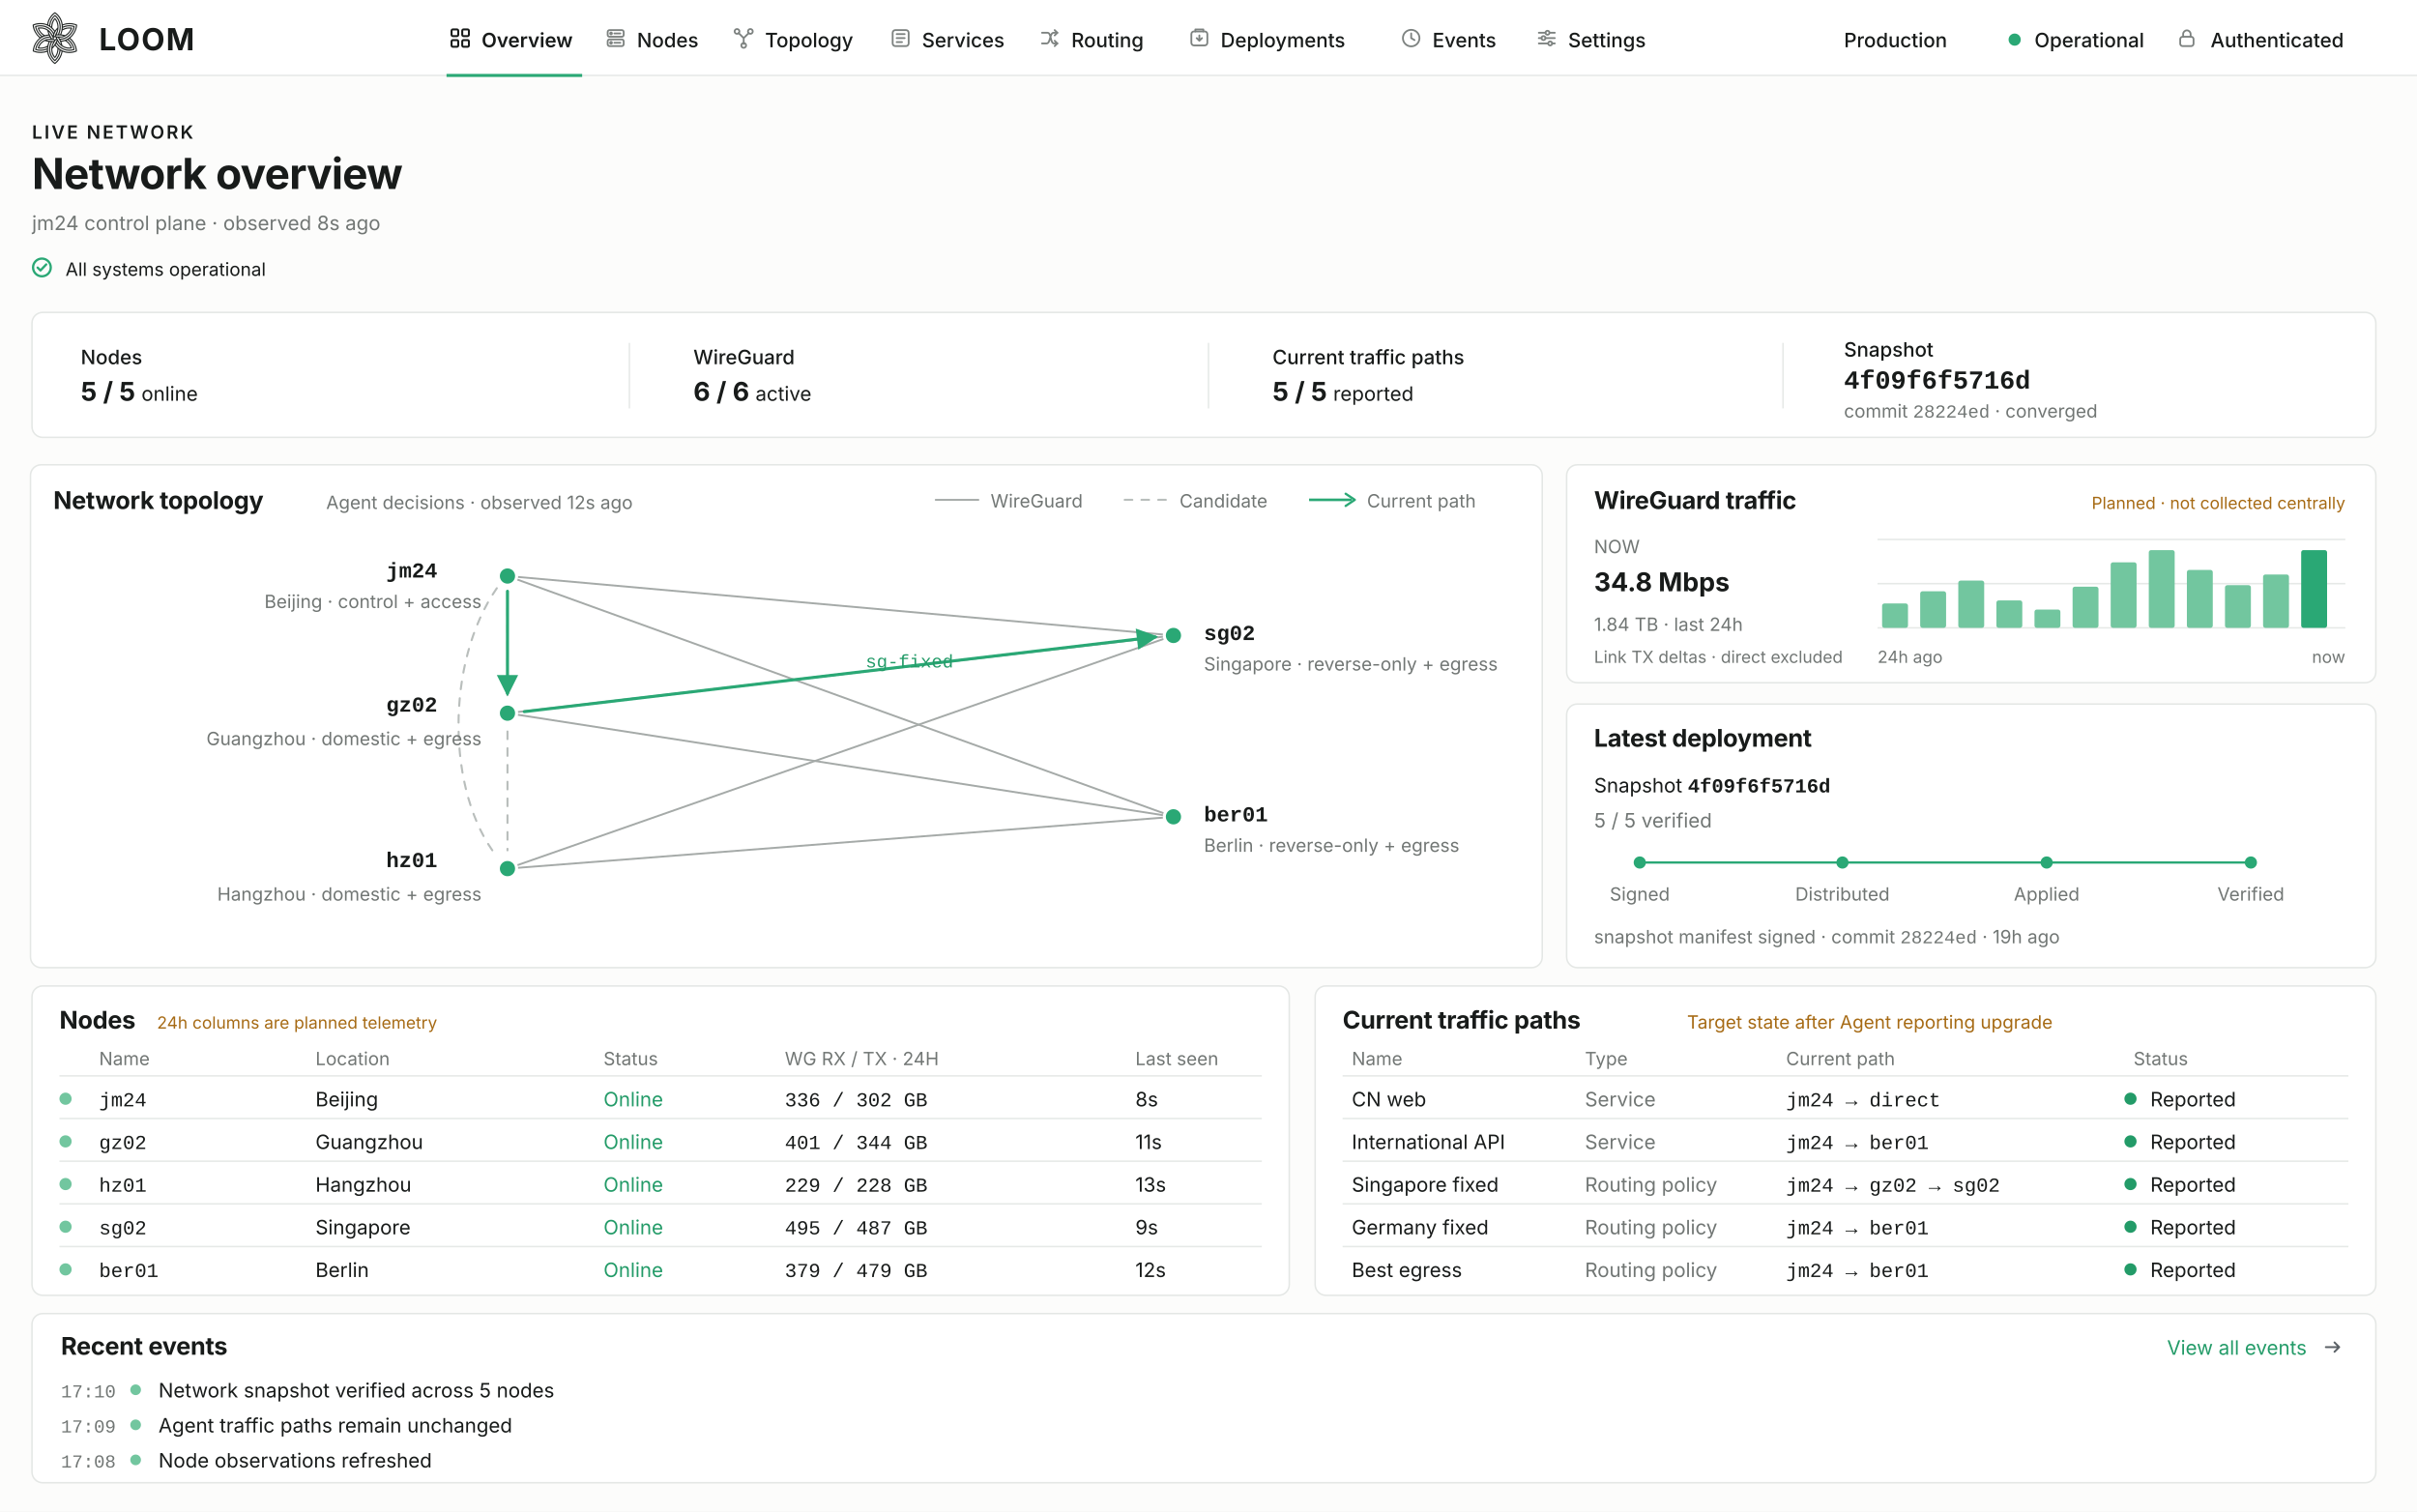
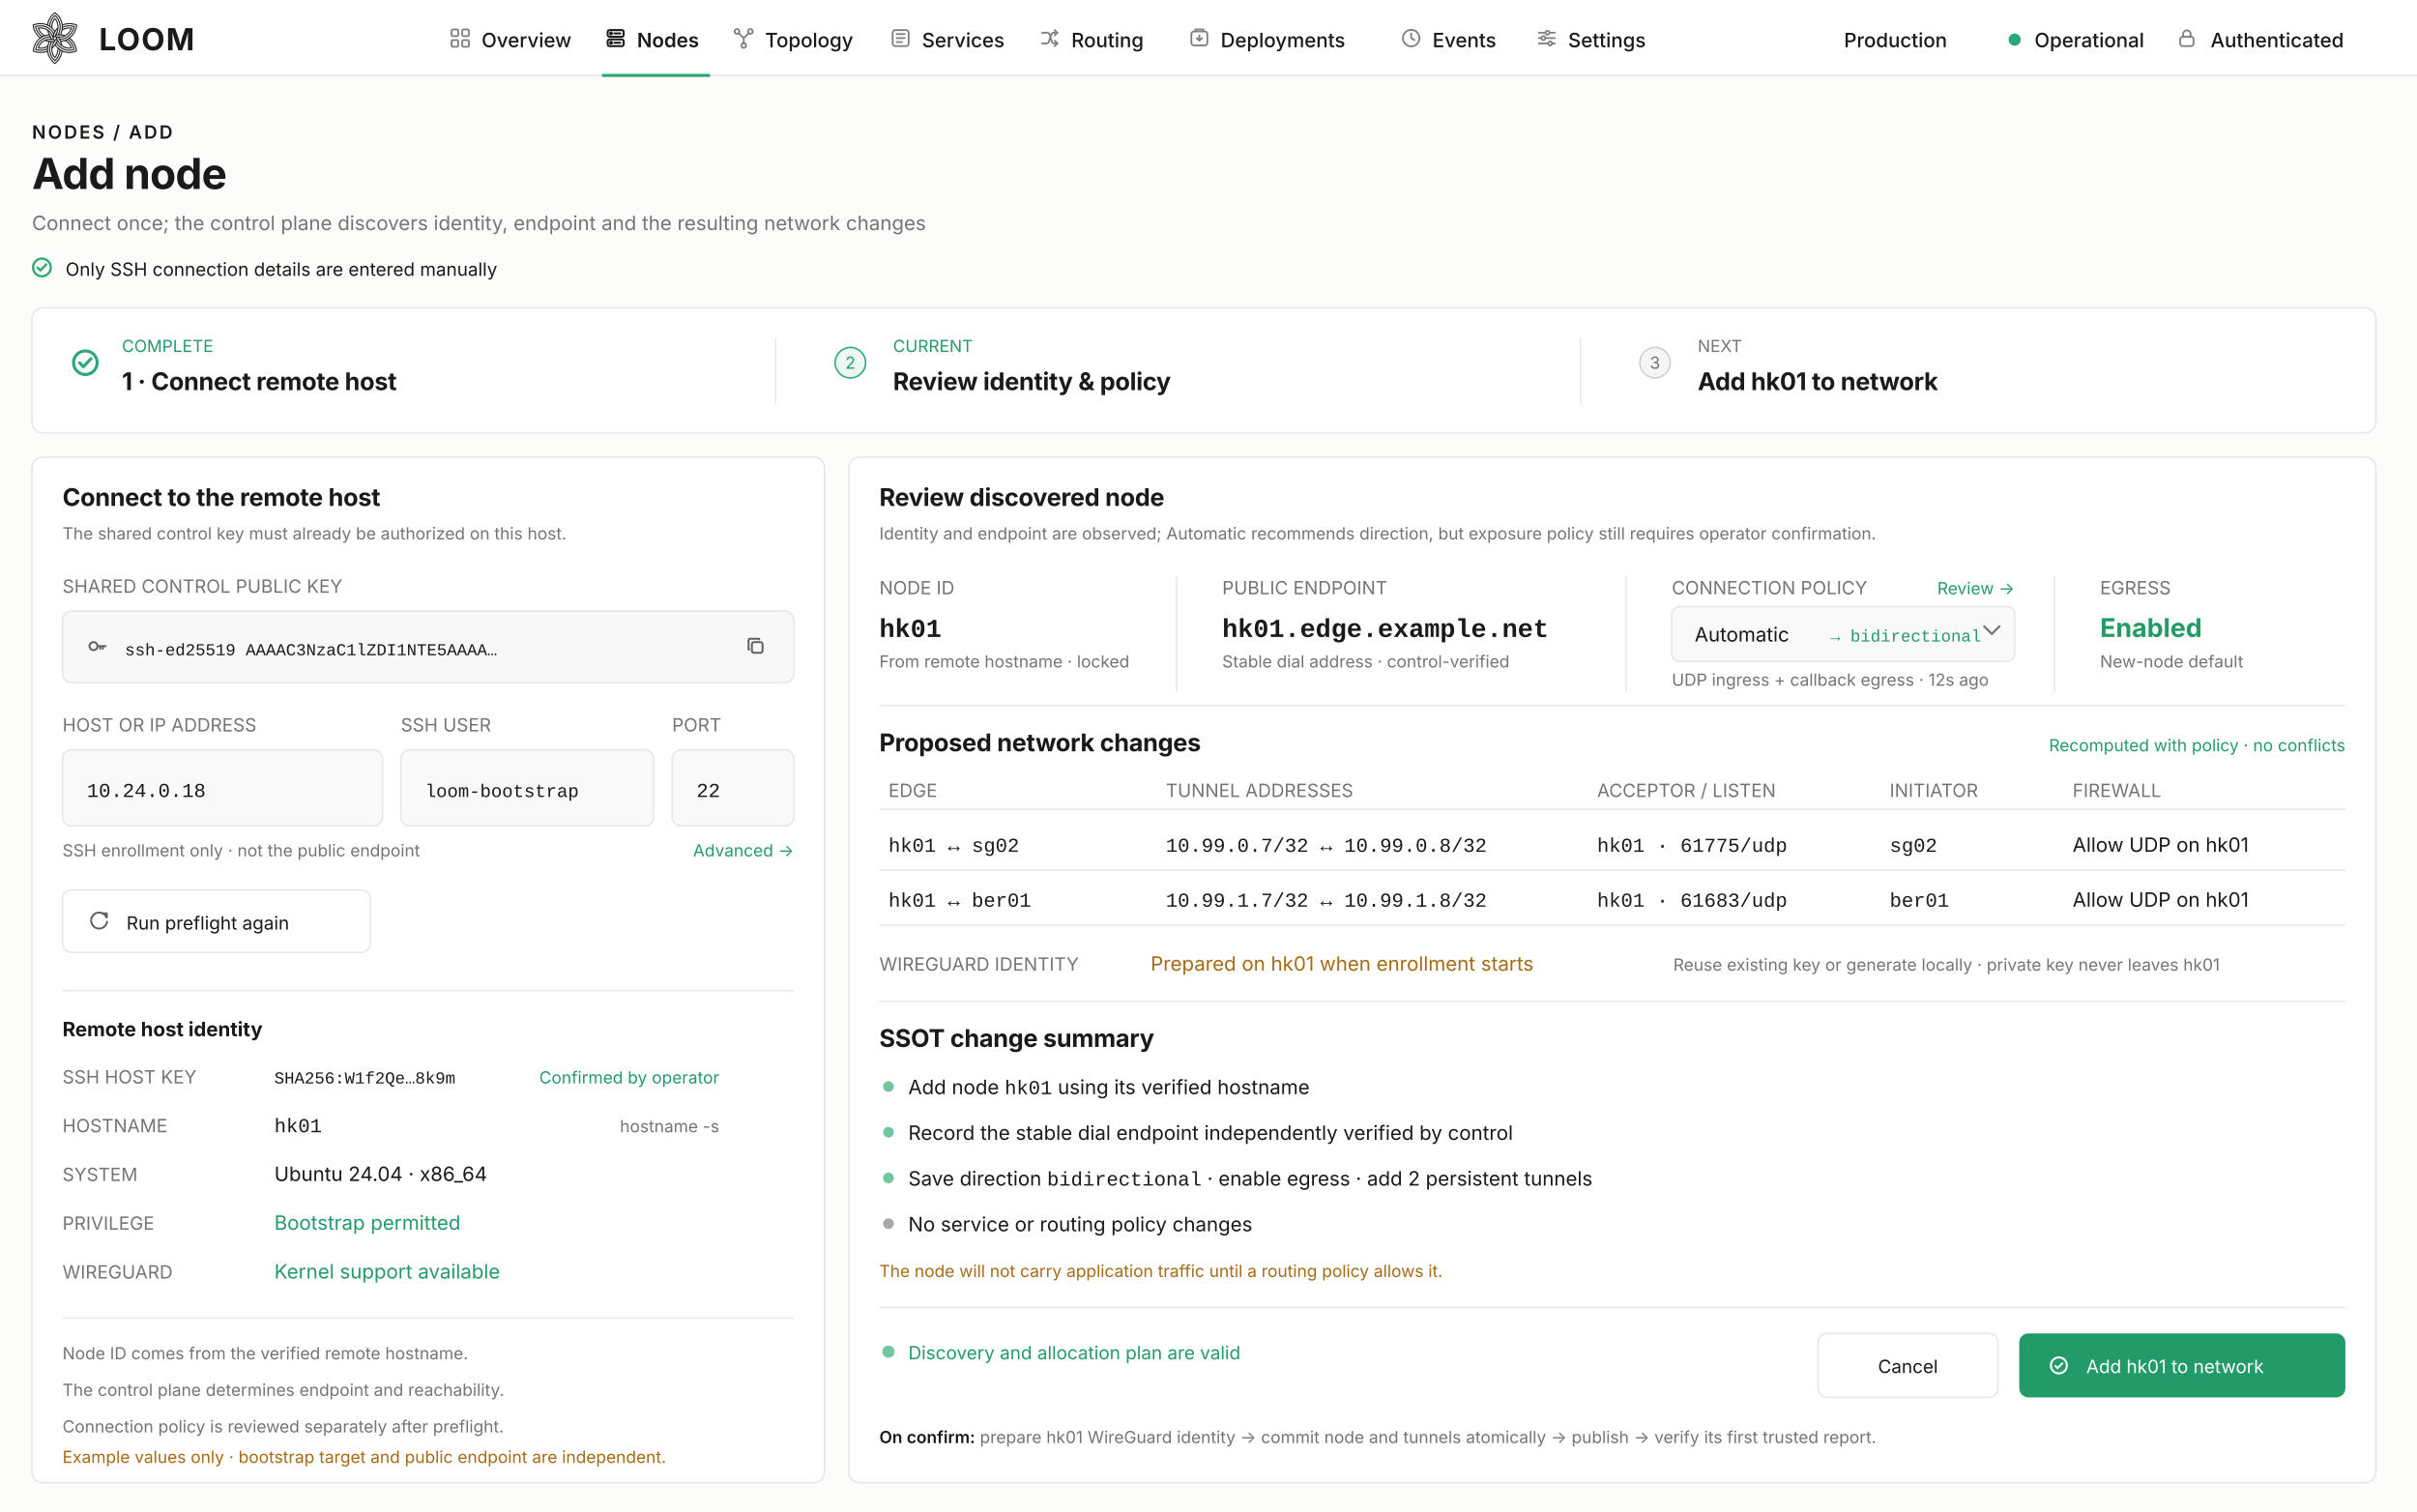
<svg xmlns="http://www.w3.org/2000/svg" width="1586" height="992" viewBox="0 0 1586 992" role="img" aria-labelledby="title description">
  <defs>
    <marker id="arrow-selected" markerWidth="7" markerHeight="7" refX="6" refY="3.5" orient="auto" markerUnits="strokeWidth">
      <path d="M0 0L7 3.5L0 7Z" fill="#2AA875" />
    </marker>
    <symbol id="icon-overview" viewBox="0 0 16 16">
      <rect x="1.5" y="1.5" width="5" height="5" rx="1" />
      <rect x="9.5" y="1.5" width="5" height="5" rx="1" />
      <rect x="1.5" y="9.5" width="5" height="5" rx="1" />
      <rect x="9.5" y="9.5" width="5" height="5" rx="1" />
    </symbol>
    <symbol id="icon-nodes" viewBox="0 0 16 16">
      <rect x="2" y="2" width="12" height="5" rx="1.4" />
      <rect x="2" y="9" width="12" height="5" rx="1.4" />
      <circle cx="4.5" cy="4.5" r=".7" />
      <circle cx="4.5" cy="11.5" r=".7" />
      <path d="M7 4.5h4.5M7 11.5h4.5" />
    </symbol>
    <symbol id="icon-topology" viewBox="0 0 16 16">
      <path d="M4.2 4.2L8 8m3.8-3.8L8 8m0 0v4.4" />
      <circle cx="3" cy="3" r="1.8" />
      <circle cx="13" cy="3" r="1.8" />
      <circle cx="8" cy="13.5" r="1.8" />
    </symbol>
    <symbol id="icon-services" viewBox="0 0 16 16">
      <rect x="2" y="2" width="12" height="12" rx="2" />
      <path d="M5 5h6M5 8h6M5 11h4" />
    </symbol>
    <symbol id="icon-traffic" viewBox="0 0 16 16">
      <path d="M2 4h4.2C9 4 8.2 12 11 12h2.5M2 12h3.5C8.4 12 7.7 4 10.7 4h2.8" />
      <path d="M11.5 2l2 2-2 2m0 4l2 2-2 2" />
    </symbol>
    <symbol id="icon-deployments" viewBox="0 0 16 16">
      <rect x="2" y="3" width="12" height="10.5" rx="2" />
      <path d="M5 3V1.5h6V3M8 6v4m-2-2 2 2 2-2" />
    </symbol>
    <symbol id="icon-events" viewBox="0 0 16 16">
      <circle cx="8" cy="8" r="6.2" />
      <path d="M8 4.5V8l2.5 1.5" />
    </symbol>
    <symbol id="icon-settings" viewBox="0 0 16 16">
      <path d="M2 4h5m3 0h4M2 8h2m3 0h7M2 12h7m3 0h2" />
      <circle cx="8.5" cy="4" r="1.5" />
      <circle cx="5.5" cy="8" r="1.5" />
      <circle cx="10.5" cy="12" r="1.5" />
    </symbol>
    <symbol id="icon-status-ok" viewBox="0 0 16 16">
      <circle cx="8" cy="8" r="6.2" />
      <path d="M5 8.1l2 2 4-4.2" />
    </symbol>
    <symbol id="icon-lock" viewBox="0 0 16 16">
      <rect x="3" y="7" width="10" height="7" rx="1.8" />
      <path d="M5.2 7V5a2.8 2.8 0 0 1 5.6 0v2" />
    </symbol>
    <symbol id="icon-refresh" viewBox="0 0 16 16">
      <path d="M13.6 5.8A6 6 0 1 0 14 9" />
      <path d="M10.8 2.7h3v3" />
    </symbol>
    <symbol id="icon-filter" viewBox="0 0 16 16">
      <path d="M2 3h12L9.5 8v4.2L6.5 14V8Z" />
    </symbol>
    <symbol id="icon-download" viewBox="0 0 16 16">
      <path d="M8 2v8m-3-3 3 3 3-3M2.5 13.5h11" />
    </symbol>
    <symbol id="icon-check" viewBox="0 0 16 16">
      <circle cx="8" cy="8" r="6" />
      <path d="M5 8l2 2 4-4" />
    </symbol>
    <symbol id="icon-save" viewBox="0 0 16 16">
      <path d="M2.5 2.5h9l2 2v9h-11Z" />
      <path d="M5 2.5v4h6v-4M5 13v-4h6v4" />
    </symbol>
    <symbol id="icon-plus" viewBox="0 0 16 16">
      <path d="M8 3v10M3 8h10" />
    </symbol>
    <symbol id="icon-search" viewBox="0 0 16 16">
      <circle cx="7" cy="7" r="4.5" />
      <path d="m10.5 10.5 3 3" />
    </symbol>
    <symbol id="icon-arrow-right" viewBox="0 0 16 16">
      <path d="M2.5 8h10M9 4.5 12.5 8 9 11.5" />
    </symbol>
    <symbol id="icon-edit" viewBox="0 0 16 16">
      <path d="M3 11.8 2.5 14l2.2-.5 8.2-8.2-1.7-1.7Z" />
      <path d="m10.3 4.5 1.7 1.7" />
    </symbol>
    <symbol id="icon-trash" viewBox="0 0 16 16">
      <path d="M3.5 4.5h9M6 4.5V2.7h4v1.8m1.5 0-.6 9h-5.8l-.6-9M6.8 7v4m2.4-4v4" />
    </symbol>
    <symbol id="icon-key" viewBox="0 0 16 16">
      <circle cx="5" cy="8" r="3" />
      <path d="M8 8h6m-2 0v2m-2-2v2" />
    </symbol>
    <symbol id="icon-copy" viewBox="0 0 16 16">
      <rect x="5" y="5" width="8" height="8" rx="1.5" />
      <path d="M3 10.5H2.5V3.5a1 1 0 0 1 1-1h7V3" />
    </symbol>
    <style>

      .ui { font-family: Inter, "Atkinson Hyperlegible Next", ui-sans-serif, system-ui, -apple-system, "Segoe UI", sans-serif; fill: #181B1A; }
      .mono { font-family: "Intel One Mono", "SFMono-Regular", Consolas, "Liberation Mono", monospace; }
      .muted { fill: #717674; }
      .faint { fill: #9BA09E; }
      .green { fill: #239B68; }
      .amber { fill: #A66A14; }
      .red { fill: #B84C4C; }
      .blue { fill: #477D9C; }
      .heading { font-size: 28px; font-weight: 700; letter-spacing: -0.45px; }
      .eyebrow { font-size: 12px; font-weight: 600; letter-spacing: 1.35px; }
      .section { font-size: 16px; font-weight: 650; letter-spacing: -0.15px; }
      .subsection { font-size: 13px; font-weight: 650; }
      .label { font-size: 13px; font-weight: 500; }
      .body { font-size: 13px; font-weight: 400; }
      .small { font-size: 12px; font-weight: 400; }
      .tiny { font-size: 11px; font-weight: 400; }
      .metric { font-size: 17px; font-weight: 650; }
      .wordmark { font-size: 20px; font-weight: 700; letter-spacing: 0.8px; }
      .nav { font-size: 13px; font-weight: 450; }
      .nav-icon { fill: none; stroke: #7D8280; stroke-width: 1.35; stroke-linecap: round; stroke-linejoin: round; }
      .nav-icon-active { fill: none; stroke: #181B1A; stroke-width: 1.5; stroke-linecap: round; stroke-linejoin: round; }
      .status-icon { fill: none; stroke: #2AA875; stroke-width: 1.6; stroke-linecap: round; stroke-linejoin: round; }
      .action-icon { fill: none; stroke: #5B6166; stroke-width: 1.45; stroke-linecap: round; stroke-linejoin: round; }
      .panel { fill: #FFFFFF; stroke: #E4E7E5; stroke-width: 1; }
      .panel-soft { fill: #F8F9F8; stroke: #E4E7E5; stroke-width: 1; }
      .rule { stroke: #E6E9E7; stroke-width: 1; }
      .rule-dark { stroke: #CBD0CD; stroke-width: 1; }
      .status-dot { fill: #2AA875; }
      .quiet-dot { fill: #72C69F; }
      .warn-dot { fill: #D79B3B; }
      .bad-dot { fill: #C65A5A; }
      .neutral-dot { fill: #A5AAA8; }
      .wg { fill: none; stroke: #A5AAA8; stroke-width: 1.25; stroke-linecap: round; }
      .candidate { fill: none; stroke: #B9BEBC; stroke-width: 1.35; stroke-dasharray: 5 6; stroke-linecap: round; }
      .selected { fill: none; stroke: #2AA875; stroke-width: 2; stroke-linecap: round; stroke-linejoin: round; marker-end: url(#arrow-selected); }
      .chip { fill: #F4F6F5; stroke: #DEE2DF; stroke-width: 1; }
      .chip-green { fill: #EEF8F3; stroke: #B9DEC9; stroke-width: 1; }
      .chip-amber { fill: #FFF8EB; stroke: #E7D3AB; stroke-width: 1; }
      .button { fill: #181B1A; }
      .button-green { fill: #239B68; }
      .button-disabled { fill: #EFF1F0; stroke: #DDE1DF; stroke-width: 1; }
      .code-bg { fill: #F7F8F7; stroke: #E4E7E5; stroke-width: 1; }
      .timeline { fill: none; stroke: #CBD0CD; stroke-width: 1.3; }
      .timeline-ok { fill: none; stroke: #2AA875; stroke-width: 1.7; }
      .stage-line { stroke: #2AA875; stroke-width: 1.5; }
      .route-dot { fill: #239B68; }
      .node-name { font-size: 14px; font-weight: 650; }

    </style>
  </defs>
  <rect width="1586" height="992" fill="#FCFCFB" />
  <rect x="0" y="0" width="1586" height="50" fill="#FFFFFF" />
  <line class="rule" x1="0" y1="49.5" x2="1586" y2="49.5" />
  <svg x="18" y="7" width="36" height="36" viewBox="127 112 1000 1000" preserveAspectRatio="xMidYMid meet" aria-label="Loom">
    <g transform="translate(0,1254) scale(1,-1)">
      <path d="M616 1108 c-67 -49 -118 -133 -129 -209 0 -6 0 -6 -14 -1 -75 27 -166 24 -239 -6 -13 -5 -14 -7 -11 -29 12 -80 53 -155 115 -211 l9 -8 -6 -5 c-61 -53 -100 -121 -114 -200 -5 -31 -5 -38 4 -42 57 -26 138 -34 203 -20 13 2 22 5 39 10 14 5 14 5 15 -2 9 -70 60 -155 121 -204 17 -15 18 -15 34 -2 47 37 87 93 107 151 7 20 16 52 16 60 0 4 1 4 12 0 72 -28 158 -27 236 3 17 6 17 7 15 27 -8 79 -49 159 -111 215 l-9 9 10 9 c61 53 105 139 114 219 2 15 1 16 -28 26 -75 25 -156 25 -227 -2 -4 -1 -8 -2 -8 -2 -1 0 -2 7 -3 15 -15 81 -60 152 -126 198 -12 9 -14 9 -25 1z M639 1084 c105 -82 142 -225 92 -356 -7 -18 -7 -17 -16 -17 -4 0 -8 1 -8 1 -1 1 1 7 4 15 32 78 30 170 -5 243 -16 35 -40 66 -68 88 -9 8 -11 8 -20 0 -47 -39 -82 -103 -93 -169 -1 -7 -2 -12 -2 -13 -1 0 -17 8 -17 9 -1 1 4 27 7 40 13 44 37 89 68 124 15 16 44 43 47 43 0 0 5 -3 11 -8z M638 1031 c77 -72 98 -200 50 -307 -3 -8 -5 -11 -7 -12 -2 -1 -17 -1 -18 0 -1 0 2 6 5 12 44 94 31 213 -31 278 -10 11 -12 10 -29 -12 -26 -36 -44 -83 -47 -128 0 -6 -1 -11 -1 -11 -1 0 -6 4 -16 11 -4 3 2 39 12 67 13 41 41 84 68 108 4 4 3 4 14 -6z M635 973 c24 -33 37 -74 40 -124 l0 -15 -10 -10 c-11 -11 -23 -25 -32 -38 -6 -8 -5 -9 -13 3 -9 13 -19 24 -30 36 l-10 10 0 13 c3 48 18 94 42 128 6 7 6 7 13 -3z M413 893 c79 -13 148 -56 193 -118 12 -17 11 -15 6 -26 -3 -6 -5 -10 -5 -10 0 0 -4 6 -9 13 -66 103 -190 147 -314 114 -20 -6 -21 -6 -14 -34 15 -60 54 -120 102 -158 9 -8 9 -7 0 -12 -9 -6 -8 -6 -18 2 -57 48 -97 120 -110 196 -2 14 -3 13 7 16 22 9 53 16 85 19 13 2 61 0 77 -2z M923 895 c30 -3 83 -16 89 -22 2 -2 -7 -43 -14 -64 -34 -100 -109 -176 -200 -203 -23 -7 -59 -13 -61 -11 -2 2 -8 16 -8 16 0 1 7 2 16 2 74 9 136 45 185 108 27 35 49 81 57 120 4 17 3 19 -13 24 -62 19 -135 15 -193 -9 -9 -4 -9 -5 -9 7 l0 10 9 3 c25 10 56 17 83 19 9 1 50 1 59 0z M400 854 c70 -9 134 -47 176 -104 7 -11 21 -34 21 -36 0 -2 -6 -24 -7 -25 0 -1 -4 5 -8 13 -38 76 -106 124 -190 134 -14 2 -49 1 -62 -1 -16 -3 -18 -5 -12 -21 14 -42 48 -88 87 -117 7 -5 13 -10 13 -10 0 -1 -17 -9 -18 -9 -5 0 -42 35 -56 52 -24 29 -46 72 -54 105 -3 11 -3 10 11 14 30 8 67 10 99 5z M926 854 c13 -1 39 -7 40 -9 2 -2 -8 -34 -17 -55 -43 -93 -125 -152 -220 -158 l-11 0 -6 9 c-3 5 -5 9 -5 9 0 1 8 1 18 1 56 0 107 23 153 69 29 29 59 79 63 104 1 10 -11 13 -53 12 -42 0 -71 -6 -107 -24 -12 -6 -11 -6 -10 5 1 4 1 9 1 10 0 3 1 3 13 8 45 19 93 26 141 19z M391 816 c30 -3 68 -16 91 -32 l6 -3 4 -15 c4 -16 10 -34 16 -47 4 -11 4 -11 -3 -11 -12 -2 -37 -6 -48 -9 -16 -4 -14 -4 -26 4 -38 25 -67 57 -86 96 -7 15 -7 16 0 17 10 1 36 1 46 0z M914 816 c3 -2 2 -5 -4 -18 -19 -39 -53 -75 -89 -97 l-8 -5 -11 3 c-15 4 -33 8 -45 9 -6 1 -11 2 -11 2 -1 0 1 7 4 14 6 17 12 36 15 48 l1 9 9 5 c27 15 55 25 85 30 10 1 51 1 54 0z M669 789 c-4 -19 -7 -27 -14 -39 -10 -18 -20 -39 -29 -64 -1 -4 -2 -5 -10 -9 -9 -5 -9 -5 -5 11 10 40 28 75 51 103 10 12 10 12 7 -2z M529 746 c14 -16 17 -20 25 -37 8 -17 22 -42 30 -54 5 -9 6 -24 1 -26 -7 -2 -13 5 -35 46 -15 28 -35 75 -35 83 0 2 7 -4 14 -12z M721 691 c25 -1 43 -3 61 -8 4 0 2 -2 -8 -5 -19 -6 -28 -7 -48 -6 -12 1 -29 1 -46 1 -36 -1 -37 -1 -33 11 2 7 1 6 24 7 12 0 23 1 26 1 2 0 13 0 24 -1z M525 681 c5 -10 5 -10 -7 -10 -120 -9 -223 -101 -248 -221 -4 -22 -4 -23 11 -28 61 -19 132 -16 192 7 5 2 9 3 10 3 0 0 0 -5 0 -10 l1 -9 -9 -4 c-62 -24 -145 -25 -216 -1 -17 5 -16 4 -14 15 15 104 74 190 160 235 34 17 63 25 108 30 8 1 7 2 12 -7z M638 655 l9 -4 0 -10 c1 -13 2 -12 -10 -19 l-9 -6 -10 6 -9 6 -1 11 0 11 9 5 c12 6 11 6 21 0z M683 651 c0 -1 6 -10 12 -21 18 -30 29 -54 39 -82 6 -19 6 -19 -4 -9 -16 16 -22 25 -30 42 -7 14 -25 48 -30 54 -2 3 -3 15 -1 16 1 2 13 1 14 0z M546 642 c3 -5 5 -9 5 -9 0 -1 -7 -1 -16 -1 -94 0 -185 -66 -216 -155 -7 -22 -6 -23 23 -27 44 -5 89 3 131 21 7 3 13 6 13 6 0 -1 -1 -5 -1 -11 l-1 -11 -11 -5 c-53 -22 -115 -26 -174 -12 -11 3 -10 3 -9 10 8 39 30 82 58 115 44 53 119 88 184 88 l9 0 5 -9z M902 622 c45 -39 79 -92 96 -151 5 -19 10 -43 10 -51 l1 -7 -14 -5 c-89 -30 -180 -22 -253 22 -40 25 -68 49 -93 83 l-7 10 4 7 c7 13 6 12 12 3 73 -104 198 -148 317 -110 12 4 13 4 8 27 -9 42 -31 88 -59 123 -8 10 -33 35 -42 41 -6 5 -6 5 2 11 9 6 8 6 18 -3z M542 610 c10 -1 27 -1 38 -1 l20 0 8 -5 c4 -2 8 -4 8 -5 0 0 -1 -2 -2 -4 l-1 -4 -43 0 c-45 1 -55 2 -81 7 -8 1 -14 3 -15 3 0 1 15 6 27 8 15 3 15 3 20 2 2 0 11 0 21 -1z M661 609 c5 -9 -53 -107 -73 -125 -3 -3 -3 0 1 14 4 17 8 26 14 37 12 18 31 52 34 60 1 2 4 5 11 10 11 7 11 7 13 4z M863 604 c48 -36 83 -90 98 -148 2 -7 3 -14 3 -14 -1 -1 -5 -3 -11 -4 -90 -23 -180 3 -247 69 -17 18 -42 51 -42 56 0 2 9 20 10 20 0 0 3 -4 5 -8 36 -66 102 -112 177 -124 12 -2 51 -2 64 0 19 4 21 5 17 17 -15 50 -55 103 -97 128 -1 1 -2 2 -2 2 0 1 17 10 19 10 0 0 3 -2 6 -4z M458 585 c12 -4 37 -9 48 -11 8 0 7 0 3 -10 -5 -13 -13 -36 -16 -49 -3 -13 -2 -12 -19 -21 -38 -19 -72 -26 -112 -25 -22 1 -23 1 -23 5 3 13 23 45 41 67 16 18 58 49 64 48 1 -1 7 -2 14 -4z M824 583 c35 -22 63 -53 81 -89 6 -12 11 -22 10 -23 -4 -3 -47 -2 -68 2 -26 5 -69 24 -82 35 0 1 -2 8 -4 17 -2 9 -6 23 -10 32 -6 19 -6 18 1 19 14 1 57 11 59 13 1 1 4 0 13 -6z M553 570 c1 -1 1 -2 -2 -7 -11 -21 -21 -55 -26 -82 -15 -86 17 -180 82 -245 20 -20 19 -20 40 0 44 45 71 101 82 165 1 6 2 11 2 11 0 1 4 -1 9 -4 l8 -4 0 -5 c-11 -74 -51 -146 -110 -198 -12 -10 -10 -10 -21 -1 -77 65 -122 167 -113 259 3 34 14 74 26 103 l4 9 9 0 c5 0 9 0 10 -1z M597 570 c0 -1 -4 -9 -8 -18 -43 -88 -35 -184 20 -258 15 -20 17 -21 27 -10 30 33 52 90 57 145 0 11 0 11 10 3 10 -7 9 -6 7 -19 -7 -62 -34 -117 -76 -161 l-7 -7 -8 8 c-51 50 -82 131 -77 200 3 35 12 70 28 103 l7 14 10 0 c5 0 10 0 10 0z M639 493 c5 -6 14 -17 22 -24 l13 -14 0 -8 c0 -44 -14 -93 -38 -130 -9 -14 -9 -14 -13 -8 -26 35 -42 84 -42 127 l0 11 12 12 c11 12 22 25 31 38 3 4 6 7 6 7 0 0 4 -5 9 -11z" fill="#252927" fill-rule="evenodd" clip-rule="evenodd" />
    </g>
  </svg>
  <text class="ui wordmark" x="65" y="33">LOOM</text>
  <g class="ui nav">
-     <use href="#icon-overview" x="295" y="18" width="14" height="14" class="nav-icon-active" />
-     <text x="316" y="31" font-weight="600">Overview</text>
-     <use href="#icon-nodes" x="397" y="18" width="14" height="14" class="nav-icon" />
-     <text x="418" y="31">Nodes</text>
+     <use href="#icon-overview" x="295" y="18" width="14" height="14" class="nav-icon" />
+     <text x="316" y="31">Overview</text>
+     <use href="#icon-nodes" x="397" y="18" width="14" height="14" class="nav-icon-active" />
+     <text x="418" y="31" font-weight="600">Nodes</text>
    <use href="#icon-topology" x="481" y="18" width="14" height="14" class="nav-icon" />
    <text x="502" y="31">Topology</text>
    <use href="#icon-services" x="584" y="18" width="14" height="14" class="nav-icon" />
    <text x="605" y="31">Services</text>
    <use href="#icon-traffic" x="682" y="18" width="14" height="14" class="nav-icon" />
    <text x="703" y="31">Routing</text>
    <use href="#icon-deployments" x="780" y="18" width="14" height="14" class="nav-icon" />
    <text x="801" y="31">Deployments</text>
    <use href="#icon-events" x="919" y="18" width="14" height="14" class="nav-icon" />
    <text x="940" y="31">Events</text>
    <use href="#icon-settings" x="1008" y="18" width="14" height="14" class="nav-icon" />
    <text x="1029" y="31">Settings</text>
  </g>
-   <line x1="293" y1="49.5" x2="382" y2="49.5" stroke="#2AA875" stroke-width="2" />
+   <line x1="395" y1="49.5" x2="466" y2="49.5" stroke="#2AA875" stroke-width="2" />
  <g class="ui nav">
    <text x="1210" y="31">Production</text>
    <circle class="status-dot" cx="1322" cy="26" r="4" />
    <text x="1335" y="31">Operational</text>
    <use href="#icon-lock" x="1428" y="18" width="14" height="14" class="nav-icon" />
    <text x="1538" y="31" text-anchor="end">Authenticated</text>
  </g>
  <g class="ui">
-     <text class="eyebrow" x="21" y="91">LIVE NETWORK</text>
-     <text class="heading" x="21" y="124">Network overview</text>
-     <text class="body muted" x="21" y="151">jm24 control plane · observed 8s ago</text>
+     <text class="eyebrow" x="21" y="91">NODES / ADD</text>
+     <text class="heading" x="21" y="124">Add node</text>
+     <text class="body muted" x="21" y="151">Connect once; the control plane discovers identity, endpoint and the resulting network changes</text>
    <use href="#icon-status-ok" x="20" y="168" width="15" height="15" class="status-icon" />
-     <text class="small" x="43" y="181">All systems operational</text>
-   </g>
-   <rect class="panel" x="21" y="205" width="1538" height="82" rx="7" />
+     <text class="small" x="43" y="181">Only SSH connection details are entered manually</text>
+   </g>
+   <rect class="panel" x="21" y="202" width="1538" height="82" rx="7" />
  <g class="ui">
-     <text class="label" x="53" y="239">Nodes</text>
-     <text class="metric" x="53" y="263">5 / 5 <tspan class="body" font-weight="400">online</tspan>
-     </text>
-     <text class="label" x="455" y="239">WireGuard</text>
-     <text class="metric" x="455" y="263">6 / 6 <tspan class="body" font-weight="400">active</tspan>
-     </text>
-     <text class="label" x="835" y="239">Current traffic paths</text>
-     <text class="metric" x="835" y="263">5 / 5 <tspan class="body" font-weight="400">reported</tspan>
-     </text>
-     <text class="label" x="1210" y="234">Snapshot</text>
-     <text class="metric mono" x="1210" y="255">4f09f6f5716d</text>
-     <text class="small muted" x="1210" y="274">commit <tspan class="mono">28224ed</tspan> · converged</text>
-   </g>
-   <line class="rule" x1="413" y1="225" x2="413" y2="268" />
-   <line class="rule" x1="793" y1="225" x2="793" y2="268" />
-   <line class="rule" x1="1170" y1="225" x2="1170" y2="268" />
-   <rect class="panel" x="20" y="305" width="992" height="330" rx="7" />
+     <use href="#icon-status-ok" x="46" y="228" width="20" height="20" class="status-icon" />
+     <text class="tiny green" x="80" y="231">COMPLETE</text>
+     <text class="section" x="80" y="256">1 · Connect remote host</text>
+     <circle cx="558" cy="238" r="10" fill="#EEF8F3" stroke="#2AA875" />
+     <text class="tiny green" x="558" y="242" text-anchor="middle" font-weight="650">2</text>
+     <text class="tiny green" x="586" y="231">CURRENT</text>
+     <text class="section" x="586" y="256">Review identity &amp; policy</text>
+     <circle cx="1086" cy="238" r="10" fill="#F4F6F5" stroke="#CBD0CD" />
+     <text class="tiny muted" x="1086" y="242" text-anchor="middle" font-weight="650">3</text>
+     <text class="tiny muted" x="1114" y="231">NEXT</text>
+     <text class="section" x="1114" y="256">Add hk01 to network</text>
+   </g>
+   <line class="rule" x1="509" y1="222" x2="509" y2="265" />
+   <line class="rule" x1="1037" y1="222" x2="1037" y2="265" />
+   <rect class="panel" x="21" y="300" width="520" height="673" rx="7" />
  <g class="ui">
-     <text class="section" x="35" y="334">Network topology</text>
-     <text class="small muted" x="214" y="334">Agent decisions · observed 12s ago</text>
-     <line class="wg" x1="614" y1="328" x2="642" y2="328" />
-     <text class="small muted" x="650" y="333">WireGuard</text>
-     <line class="candidate" x1="738" y1="328" x2="766" y2="328" />
-     <text class="small muted" x="774" y="333">Candidate</text>
-     <line x1="859" y1="328" x2="887" y2="328" stroke="#2AA875" stroke-width="1.7" />
-     <path d="M883 324L889 328L883 332" fill="none" stroke="#2AA875" stroke-width="1.5" stroke-linecap="round" stroke-linejoin="round" />
-     <text class="small muted" x="897" y="333">Current path</text>
-   </g>
-   <g aria-label="Six persistent WireGuard links">
-     <line class="wg" x1="333" y1="378" x2="770" y2="417" />
-     <line class="wg" x1="333" y1="378" x2="770" y2="536" />
-     <line class="wg" x1="333" y1="468" x2="770" y2="417" />
-     <line class="wg" x1="333" y1="468" x2="770" y2="536" />
-     <line class="wg" x1="333" y1="570" x2="770" y2="417" />
-     <line class="wg" x1="333" y1="570" x2="770" y2="536" />
-   </g>
-   <g aria-label="Domestic candidate paths">
-     <line class="candidate" x1="333" y1="388" x2="333" y2="456" />
-     <line class="candidate" x1="333" y1="480" x2="333" y2="558" />
-     <path class="candidate" d="M326 386C292 435 293 520 326 562" />
-   </g>
-   <path class="selected" d="M333 388L333 455" />
-   <path class="selected" d="M344 467L758 418" />
-   <text class="ui small green mono" x="568" y="438">sg-fixed</text>
+     <text class="section" x="41" y="332">Connect to the remote host</text>
+     <text class="tiny muted" x="41" y="354">The shared control key must already be authorized on this host.</text>
+     <text class="small muted" x="41" y="389">SHARED CONTROL PUBLIC KEY</text>
+     <rect class="code-bg" x="41" y="401" width="480" height="47" rx="6" />
+     <use href="#icon-key" x="57" y="417" width="14" height="14" class="action-icon" />
+     <text class="tiny mono" x="82" y="430">ssh-ed25519 AAAAC3NzaC1lZDI1NTE5AAAA…</text>
+     <use href="#icon-copy" x="489" y="417" width="14" height="14" class="action-icon" aria-label="Copy shared control public key" />
+     <text class="small muted" x="41" y="480">HOST OR IP ADDRESS</text>
+     <text class="small muted" x="263" y="480">SSH USER</text>
+     <text class="small muted" x="441" y="480">PORT</text>
+     <rect class="panel-soft" x="41" y="492" width="210" height="50" rx="6" />
+     <text class="body mono" x="57" y="523">10.24.0.18</text>
+     <rect class="panel-soft" x="263" y="492" width="166" height="50" rx="6" />
+     <text class="small mono" x="279" y="523">loom-bootstrap</text>
+     <rect class="panel-soft" x="441" y="492" width="80" height="50" rx="6" />
+     <text class="body mono" x="457" y="523">22</text>
+     <text class="tiny muted" x="41" y="562">SSH enrollment only · not the public endpoint</text>
+     <text class="tiny green" x="521" y="562" text-anchor="end">Advanced →</text>
+     <rect class="panel" x="41" y="584" width="202" height="41" rx="6" />
+     <use href="#icon-refresh" x="58" y="597" width="14" height="14" class="action-icon" />
+     <text class="small" x="83" y="610">Run preflight again</text>
+     <line class="rule" x1="41" y1="650" x2="521" y2="650" />
+     <text class="subsection" x="41" y="680">Remote host identity</text>
+     <text class="small muted" x="41" y="711">SSH HOST KEY</text>
+     <text class="tiny mono" x="180" y="711">SHA256:W1f2Qe…8k9m</text>
+     <text class="tiny green" x="472" y="711" text-anchor="end">Confirmed by operator</text>
+     <text class="small muted" x="41" y="743">HOSTNAME</text>
+     <text class="body mono" x="180" y="743">hk01</text>
+     <text class="tiny muted" x="472" y="743" text-anchor="end">hostname -s</text>
+     <text class="small muted" x="41" y="775">SYSTEM</text>
+     <text class="body" x="180" y="775">Ubuntu 24.04 · x86_64</text>
+     <text class="small muted" x="41" y="807">PRIVILEGE</text>
+     <text class="body green" x="180" y="807">Bootstrap permitted</text>
+     <text class="small muted" x="41" y="839">WIREGUARD</text>
+     <text class="body green" x="180" y="839">Kernel support available</text>
+     <line class="rule" x1="41" y1="865" x2="521" y2="865" />
+     <text class="tiny muted" x="41" y="892">Node ID comes from the verified remote hostname.</text>
+     <text class="tiny muted" x="41" y="916">The control plane determines endpoint and reachability.</text>
+     <text class="tiny muted" x="41" y="940">Connection policy is reviewed separately after preflight.</text>
+     <text class="tiny amber" x="41" y="960">Example values only · bootstrap target and public endpoint are independent.</text>
+   </g>
+   <rect class="panel" x="557" y="300" width="1002" height="673" rx="7" />
  <g class="ui">
-     <circle cx="333" cy="378" r="7" fill="#FFFFFF" />
-     <circle class="status-dot" cx="333" cy="378" r="5" />
-     <text class="node-name mono" x="287" y="379" text-anchor="end">jm24</text>
-     <text class="small muted" x="316" y="399" text-anchor="end">Beijing · control + access</text>
-     <circle cx="333" cy="468" r="7" fill="#FFFFFF" />
-     <circle class="status-dot" cx="333" cy="468" r="5" />
-     <text class="node-name mono" x="287" y="467" text-anchor="end">gz02</text>
-     <text class="small muted" x="316" y="489" text-anchor="end">Guangzhou · domestic + egress</text>
-     <circle cx="333" cy="570" r="7" fill="#FFFFFF" />
-     <circle class="status-dot" cx="333" cy="570" r="5" />
-     <text class="node-name mono" x="287" y="569" text-anchor="end">hz01</text>
-     <text class="small muted" x="316" y="591" text-anchor="end">Hangzhou · domestic + egress</text>
-     <circle cx="770" cy="417" r="7" fill="#FFFFFF" />
-     <circle class="status-dot" cx="770" cy="417" r="5" />
-     <text class="node-name mono" x="790" y="420">sg02</text>
-     <text class="small muted" x="790" y="440">Singapore · reverse-only + egress</text>
-     <circle cx="770" cy="536" r="7" fill="#FFFFFF" />
-     <circle class="status-dot" cx="770" cy="536" r="5" />
-     <text class="node-name mono" x="790" y="539">ber01</text>
-     <text class="small muted" x="790" y="559">Berlin · reverse-only + egress</text>
-   </g>
-   <rect class="panel" x="1028" y="305" width="531" height="143" rx="7" />
-   <g class="ui">
-     <text class="section" x="1046" y="334">WireGuard traffic</text>
-     <text class="tiny amber" x="1539" y="334" text-anchor="end">Planned · not collected centrally</text>
-     <text class="small muted" x="1046" y="363">NOW</text>
-     <text class="metric" x="1046" y="388">34.8 Mbps</text>
-     <text class="small muted" x="1046" y="414">1.84 TB · last 24h</text>
-     <text class="tiny muted" x="1046" y="435">Link TX deltas · direct excluded</text>
-     <line class="rule" x1="1232" y1="354" x2="1539" y2="354" />
-     <line class="rule" x1="1232" y1="383" x2="1539" y2="383" />
-     <line class="rule" x1="1232" y1="412" x2="1539" y2="412" />
-     <g fill="#72C69F" aria-label="Twelve two-hour traffic buckets">
-       <rect x="1235" y="396" width="17" height="16" rx="1.5" />
-       <rect x="1260" y="388" width="17" height="24" rx="1.5" />
-       <rect x="1285" y="381" width="17" height="31" rx="1.5" />
-       <rect x="1310" y="394" width="17" height="18" rx="1.5" />
-       <rect x="1335" y="400" width="17" height="12" rx="1.5" />
-       <rect x="1360" y="385" width="17" height="27" rx="1.5" />
-       <rect x="1385" y="369" width="17" height="43" rx="1.5" />
-       <rect x="1410" y="361" width="17" height="51" rx="1.5" />
-       <rect x="1435" y="374" width="17" height="38" rx="1.5" />
-       <rect x="1460" y="384" width="17" height="28" rx="1.5" />
-       <rect x="1485" y="377" width="17" height="35" rx="1.5" />
-       <rect x="1510" y="361" width="17" height="51" rx="1.5" fill="#2AA875" />
-     </g>
-     <text class="tiny muted" x="1232" y="435">24h ago</text>
-     <text class="tiny muted" x="1539" y="435" text-anchor="end">now</text>
-   </g>
-   <rect class="panel" x="1028" y="462" width="531" height="173" rx="7" />
-   <g class="ui">
-     <text class="section" x="1046" y="490">Latest deployment</text>
-     <text class="body" x="1046" y="520">Snapshot <tspan class="mono" font-weight="600">4f09f6f5716d</tspan>
-     </text>
-     <text class="body muted" x="1046" y="543">5 / 5 verified</text>
-     <line class="stage-line" x1="1076" y1="566" x2="1477" y2="566" />
-     <circle class="status-dot" cx="1076" cy="566" r="4" />
-     <circle class="status-dot" cx="1209" cy="566" r="4" />
-     <circle class="status-dot" cx="1343" cy="566" r="4" />
-     <circle class="status-dot" cx="1477" cy="566" r="4" />
-     <text class="small muted" x="1076" y="591" text-anchor="middle">Signed</text>
-     <text class="small muted" x="1209" y="591" text-anchor="middle">Distributed</text>
-     <text class="small muted" x="1343" y="591" text-anchor="middle">Applied</text>
-     <text class="small muted" x="1477" y="591" text-anchor="middle">Verified</text>
-     <text class="small muted" x="1046" y="619">snapshot manifest signed · commit <tspan class="mono">28224ed</tspan> · 19h ago</text>
-   </g>
-   <rect class="panel" x="21" y="647" width="825" height="203" rx="7" />
-   <g class="ui">
-     <text class="section" x="39" y="675">Nodes</text>
-     <text class="tiny amber" x="103" y="675">24h columns are planned telemetry</text>
-     <text class="small muted" x="65" y="699">Name</text>
-     <text class="small muted" x="207" y="699">Location</text>
-     <text class="small muted" x="396" y="699">Status</text>
-     <text class="small muted" x="515" y="699">WG RX / TX · 24H</text>
-     <text class="small muted" x="745" y="699">Last seen</text>
-   </g>
-   <line class="rule" x1="39" y1="706" x2="828" y2="706" />
-   <line class="rule" x1="39" y1="734" x2="828" y2="734" />
-   <line class="rule" x1="39" y1="762" x2="828" y2="762" />
-   <line class="rule" x1="39" y1="790" x2="828" y2="790" />
-   <line class="rule" x1="39" y1="818" x2="828" y2="818" />
-   <g class="ui body">
-     <circle class="quiet-dot" cx="43" cy="721" r="4" />
-     <text class="mono" x="65" y="726">jm24</text>
-     <text x="207" y="726">Beijing</text>
-     <text class="green" x="396" y="726">Online</text>
-     <text class="mono" x="515" y="726">336 / 302 GB</text>
-     <text x="745" y="726">8s</text>
-     <circle class="quiet-dot" cx="43" cy="749" r="4" />
-     <text class="mono" x="65" y="754">gz02</text>
-     <text x="207" y="754">Guangzhou</text>
-     <text class="green" x="396" y="754">Online</text>
-     <text class="mono" x="515" y="754">401 / 344 GB</text>
-     <text x="745" y="754">11s</text>
-     <circle class="quiet-dot" cx="43" cy="777" r="4" />
-     <text class="mono" x="65" y="782">hz01</text>
-     <text x="207" y="782">Hangzhou</text>
-     <text class="green" x="396" y="782">Online</text>
-     <text class="mono" x="515" y="782">229 / 228 GB</text>
-     <text x="745" y="782">13s</text>
-     <circle class="quiet-dot" cx="43" cy="805" r="4" />
-     <text class="mono" x="65" y="810">sg02</text>
-     <text x="207" y="810">Singapore</text>
-     <text class="green" x="396" y="810">Online</text>
-     <text class="mono" x="515" y="810">495 / 487 GB</text>
-     <text x="745" y="810">9s</text>
-     <circle class="quiet-dot" cx="43" cy="833" r="4" />
-     <text class="mono" x="65" y="838">ber01</text>
-     <text x="207" y="838">Berlin</text>
-     <text class="green" x="396" y="838">Online</text>
-     <text class="mono" x="515" y="838">379 / 479 GB</text>
-     <text x="745" y="838">12s</text>
-   </g>
-   <rect class="panel" x="863" y="647" width="696" height="203" rx="7" />
-   <g class="ui">
-     <text class="section" x="881" y="675">Current traffic paths</text>
-     <text class="small" x="1107" y="675" font-size="11" style="fill:#A66A14">Target state after Agent reporting upgrade</text>
-     <text class="small muted" x="887" y="699">Name</text>
-     <text class="small muted" x="1040" y="699">Type</text>
-     <text class="small muted" x="1172" y="699">Current path</text>
-     <text class="small muted" x="1400" y="699">Status</text>
-   </g>
-   <line class="rule" x1="881" y1="706" x2="1541" y2="706" />
-   <line class="rule" x1="881" y1="734" x2="1541" y2="734" />
-   <line class="rule" x1="881" y1="762" x2="1541" y2="762" />
-   <line class="rule" x1="881" y1="790" x2="1541" y2="790" />
-   <line class="rule" x1="881" y1="818" x2="1541" y2="818" />
-   <g class="ui body">
-     <text x="887" y="726">CN web</text>
-     <text class="muted" x="1040" y="726">Service</text>
-     <text class="mono" x="1172" y="726">jm24 → direct</text>
-     <circle class="route-dot" cx="1398" cy="721" r="4" />
-     <text x="1411" y="726">Reported</text>
-     <text x="887" y="754">International API</text>
-     <text class="muted" x="1040" y="754">Service</text>
-     <text class="mono" x="1172" y="754">jm24 → ber01</text>
-     <circle class="route-dot" cx="1398" cy="749" r="4" />
-     <text x="1411" y="754">Reported</text>
-     <text x="887" y="782">Singapore fixed</text>
-     <text class="muted" x="1040" y="782">Routing policy</text>
-     <text class="mono" x="1172" y="782">jm24 → gz02 → sg02</text>
-     <circle class="route-dot" cx="1398" cy="777" r="4" />
-     <text x="1411" y="782">Reported</text>
-     <text x="887" y="810">Germany fixed</text>
-     <text class="muted" x="1040" y="810">Routing policy</text>
-     <text class="mono" x="1172" y="810">jm24 → ber01</text>
-     <circle class="route-dot" cx="1398" cy="805" r="4" />
-     <text x="1411" y="810">Reported</text>
-     <text x="887" y="838">Best egress</text>
-     <text class="muted" x="1040" y="838">Routing policy</text>
-     <text class="mono" x="1172" y="838">jm24 → ber01</text>
-     <circle class="route-dot" cx="1398" cy="833" r="4" />
-     <text x="1411" y="838">Reported</text>
-   </g>
-   <rect class="panel" x="21" y="862" width="1538" height="111" rx="7" />
-   <g class="ui">
-     <text class="section" x="40" y="889">Recent events</text>
-     <text class="body green" x="1422" y="889">View all events</text>
-     <use href="#icon-arrow-right" x="1524" y="877" width="14" height="14" class="action-icon" />
-     <text class="small mono muted" x="40" y="917">17:10</text>
-     <circle class="quiet-dot" cx="89" cy="912" r="3.5" />
-     <text class="body" x="104" y="917">Network snapshot verified across 5 nodes</text>
-     <text class="small mono muted" x="40" y="940">17:09</text>
-     <circle class="quiet-dot" cx="89" cy="935" r="3.5" />
-     <text class="body" x="104" y="940">Agent traffic paths remain unchanged</text>
-     <text class="small mono muted" x="40" y="963">17:08</text>
-     <circle class="quiet-dot" cx="89" cy="958" r="3.5" />
-     <text class="body" x="104" y="963">Node observations refreshed</text>
+     <text class="section" x="577" y="332">Review discovered node</text>
+     <text class="tiny muted" x="577" y="354">Identity and endpoint are observed; Automatic recommends direction, but exposure policy still requires operator confirmation.</text>
+     <text class="small muted" x="577" y="390">NODE ID</text>
+     <text class="metric mono" x="577" y="418">hk01</text>
+     <text class="tiny muted" x="577" y="438">From remote hostname · locked</text>
+     <text class="small muted" x="802" y="390">PUBLIC ENDPOINT</text>
+     <text class="metric mono" x="802" y="418">hk01.edge.example.net</text>
+     <text class="tiny muted" x="802" y="438">Stable dial address · control-verified</text>
+     <text class="small muted" x="1097" y="390">CONNECTION POLICY</text>
+     <text class="tiny green" x="1322" y="390" text-anchor="end">Review →</text>
+     <rect class="panel-soft" x="1097" y="398" width="225" height="36" rx="5" aria-label="Change connection policy" />
+     <text class="body" x="1112" y="421">Automatic</text>
+     <text class="tiny green mono" x="1201" y="421">→ bidirectional</text>
+     <path d="M1302 411l5 5 5-5" fill="none" stroke="#717674" stroke-width="1.4" stroke-linecap="round" stroke-linejoin="round" />
+     <text class="tiny muted" x="1097" y="450">UDP ingress + callback egress · 12s ago</text>
+     <text class="small muted" x="1378" y="390">EGRESS</text>
+     <text class="metric green" x="1378" y="418">Enabled</text>
+     <text class="tiny muted" x="1378" y="438">New-node default</text>
+     <line class="rule" x1="772" y1="378" x2="772" y2="454" />
+     <line class="rule" x1="1067" y1="378" x2="1067" y2="454" />
+     <line class="rule" x1="1348" y1="378" x2="1348" y2="454" />
+     <line class="rule" x1="577" y1="463" x2="1539" y2="463" />
+     <text class="section" x="577" y="493">Proposed network changes</text>
+     <text class="tiny green" x="1539" y="493" text-anchor="end">Recomputed with policy · no conflicts</text>
+     <text class="small muted" x="583" y="523">EDGE</text>
+     <text class="small muted" x="765" y="523">TUNNEL ADDRESSES</text>
+     <text class="small muted" x="1048" y="523">ACCEPTOR / LISTEN</text>
+     <text class="small muted" x="1240" y="523">INITIATOR</text>
+     <text class="small muted" x="1360" y="523">FIREWALL</text>
+     <line class="rule" x1="577" y1="531" x2="1539" y2="531" />
+     <text class="body mono" x="583" y="559">hk01 ↔ sg02</text>
+     <text class="body mono" x="765" y="559">10.99.0.7/32 ↔ 10.99.0.8/32</text>
+     <text class="body mono" x="1048" y="559">hk01 · 61775/udp</text>
+     <text class="body mono" x="1240" y="559">sg02</text>
+     <text class="body" x="1360" y="559">Allow UDP on hk01</text>
+     <text class="body mono" x="583" y="595">hk01 ↔ ber01</text>
+     <text class="body mono" x="765" y="595">10.99.1.7/32 ↔ 10.99.1.8/32</text>
+     <text class="body mono" x="1048" y="595">hk01 · 61683/udp</text>
+     <text class="body mono" x="1240" y="595">ber01</text>
+     <text class="body" x="1360" y="595">Allow UDP on hk01</text>
+     <line class="rule" x1="577" y1="571" x2="1539" y2="571" />
+     <line class="rule" x1="577" y1="607" x2="1539" y2="607" />
+     <text class="small muted" x="577" y="637">WIREGUARD IDENTITY</text>
+     <text class="body amber" x="755" y="637">Prepared on hk01 when enrollment starts</text>
+     <text class="tiny muted" x="1098" y="637">Reuse existing key or generate locally · private key never leaves hk01</text>
+     <line class="rule" x1="577" y1="657" x2="1539" y2="657" />
+     <text class="section" x="577" y="687">SSOT change summary</text>
+     <circle class="quiet-dot" cx="583" cy="713" r="3.5" />
+     <text class="body" x="596" y="718">Add node <tspan class="mono">hk01</tspan> using its verified hostname</text>
+     <circle class="quiet-dot" cx="583" cy="743" r="3.5" />
+     <text class="body" x="596" y="748">Record the stable dial endpoint independently verified by control</text>
+     <circle class="quiet-dot" cx="583" cy="773" r="3.5" />
+     <text class="body" x="596" y="778">Save direction <tspan class="mono">bidirectional</tspan> · enable egress · add 2 persistent tunnels</text>
+     <circle class="neutral-dot" cx="583" cy="803" r="3.5" />
+     <text class="body" x="596" y="808">No service or routing policy changes</text>
+     <text class="tiny amber" x="577" y="838">The node will not carry application traffic until a routing policy allows it.</text>
+     <line class="rule" x1="577" y1="858" x2="1539" y2="858" />
+     <circle class="quiet-dot" cx="583" cy="887" r="4" />
+     <text class="small green" x="596" y="892">Discovery and allocation plan are valid</text>
+     <rect class="panel" x="1193" y="875" width="118" height="42" rx="6" />
+     <text class="small" x="1252" y="901" text-anchor="middle">Cancel</text>
+     <rect class="button-green" x="1325" y="875" width="214" height="42" rx="6" />
+     <use href="#icon-check" x="1344" y="889" width="14" height="14" stroke="#FFFFFF" fill="none" stroke-width="1.5" />
+     <text class="small" x="1369" y="901" fill="#FFFFFF">Add hk01 to network</text>
+     <text class="tiny muted" x="577" y="947">
+       <tspan font-weight="600" fill="#181B1A">On confirm:</tspan> prepare hk01 WireGuard identity → commit node and tunnels atomically → publish → verify its first trusted report.</text>
  </g>
</svg>
